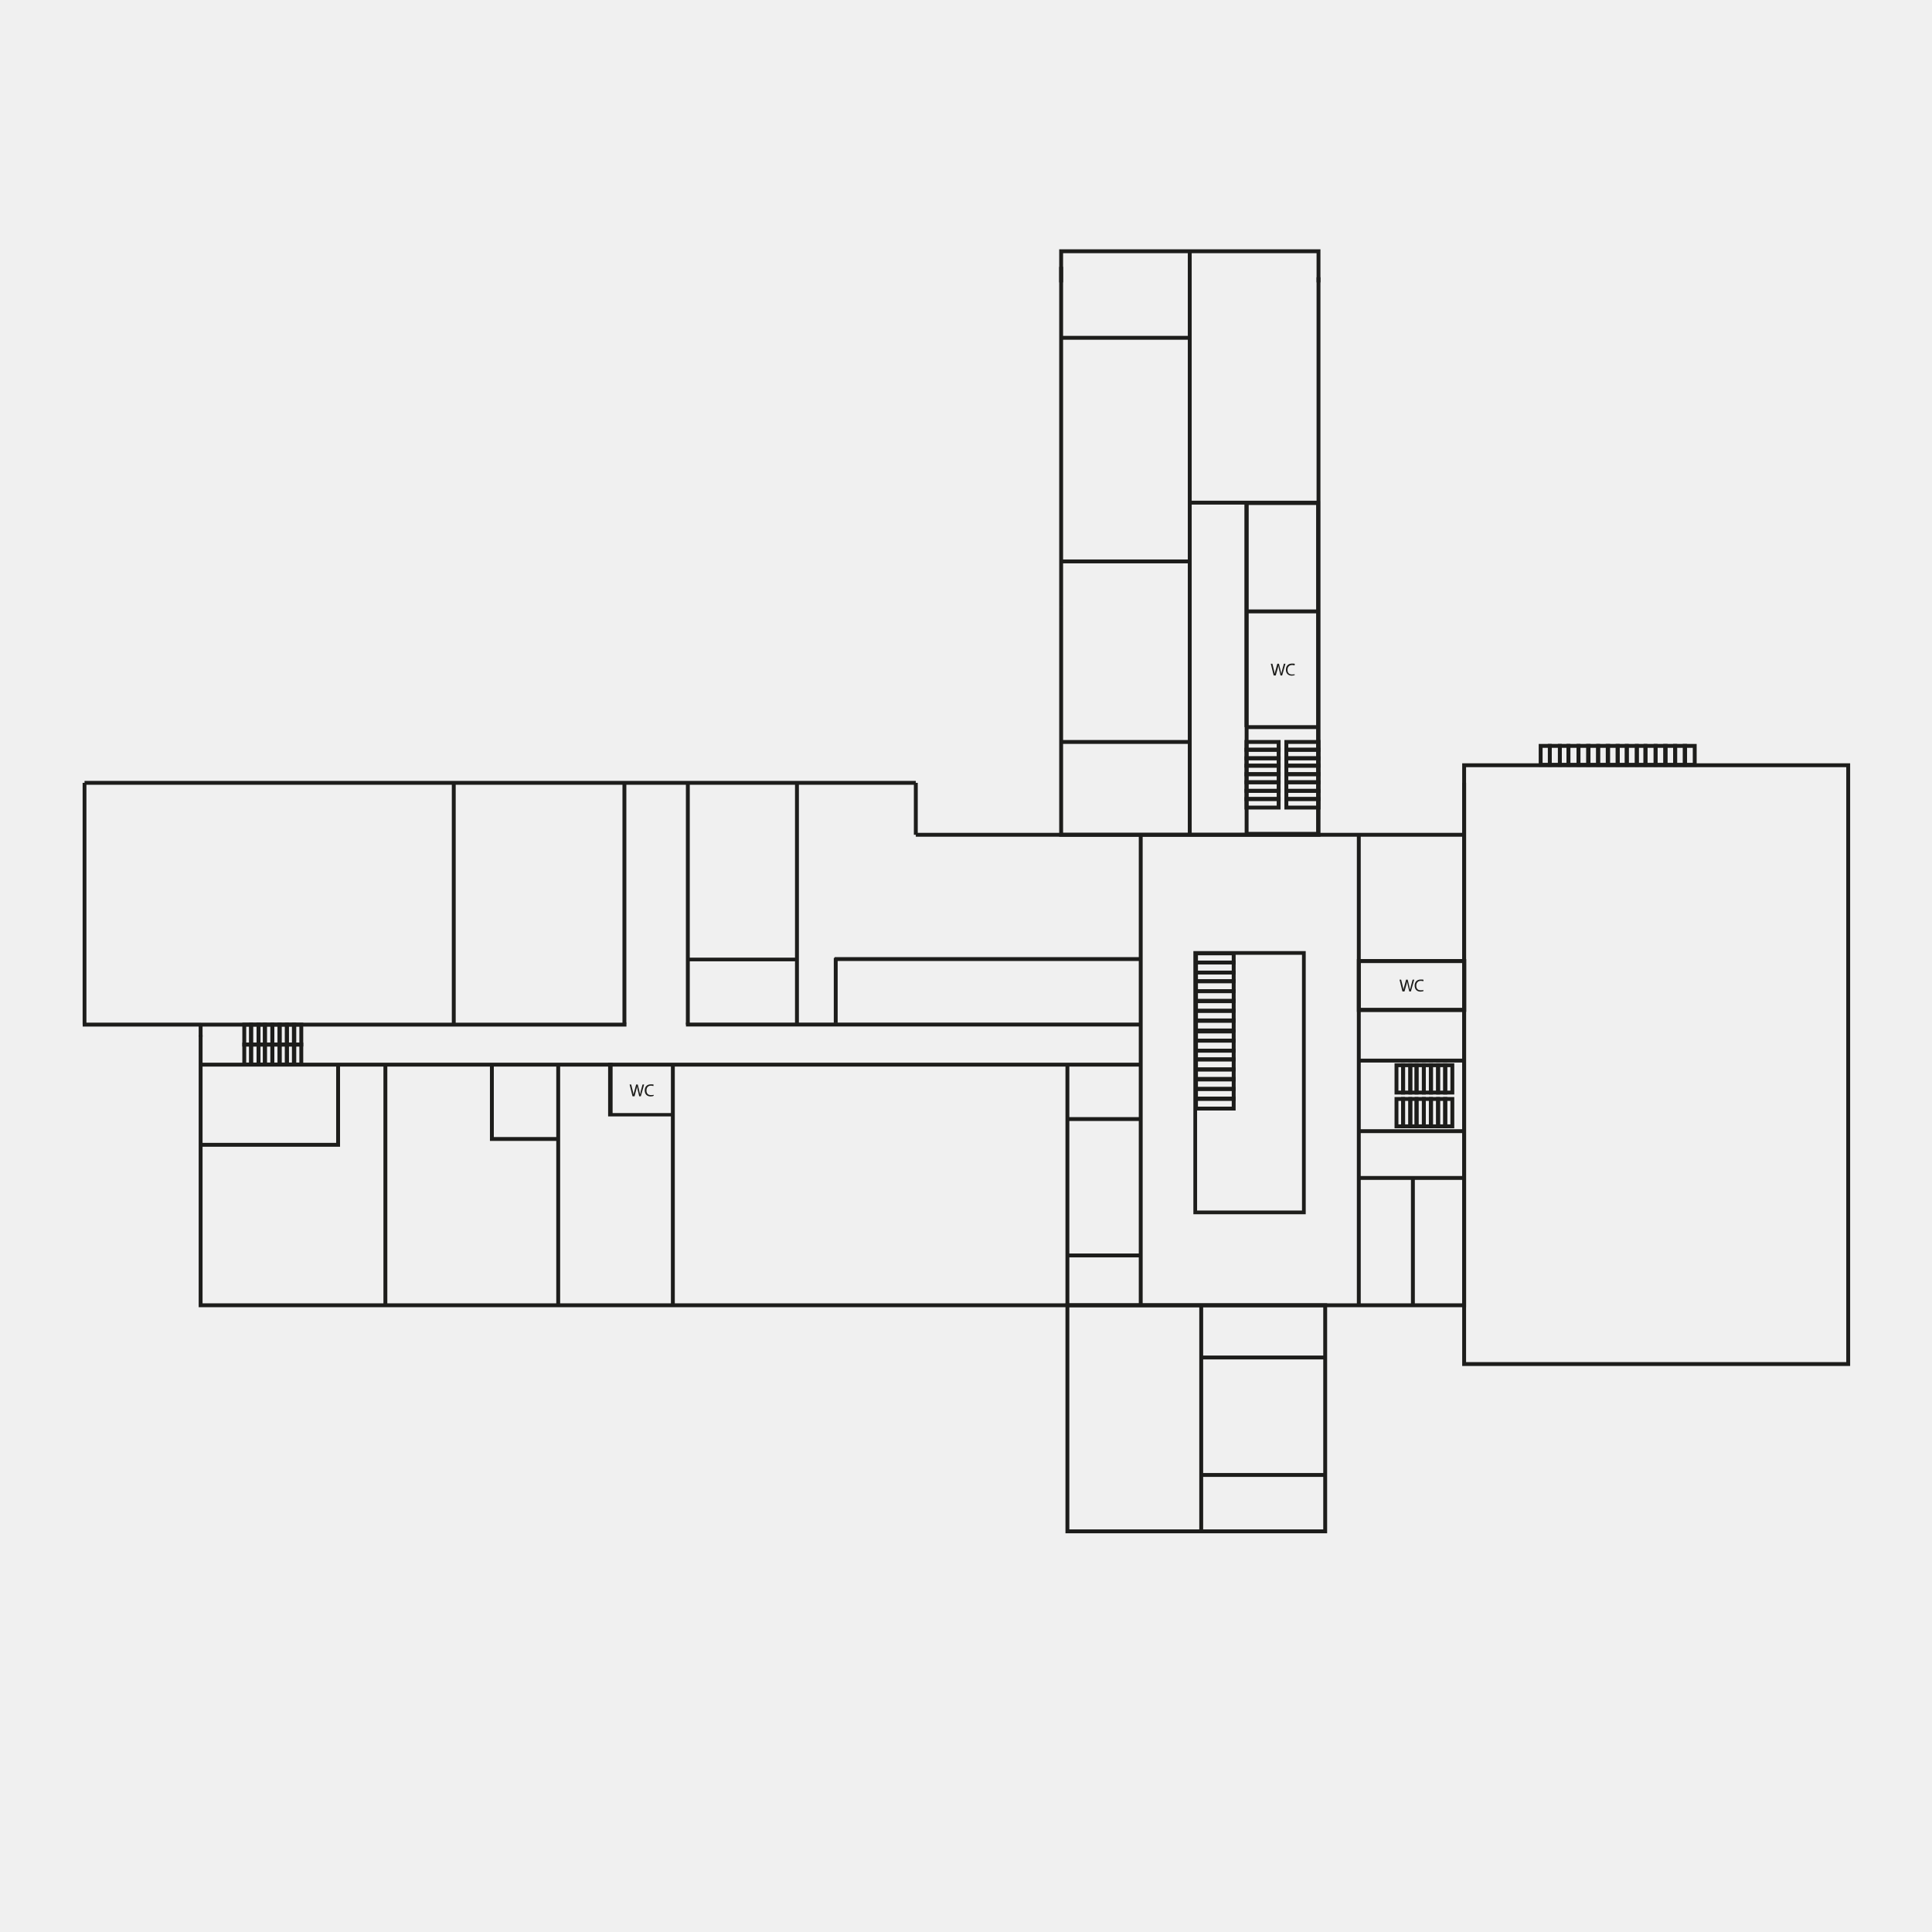
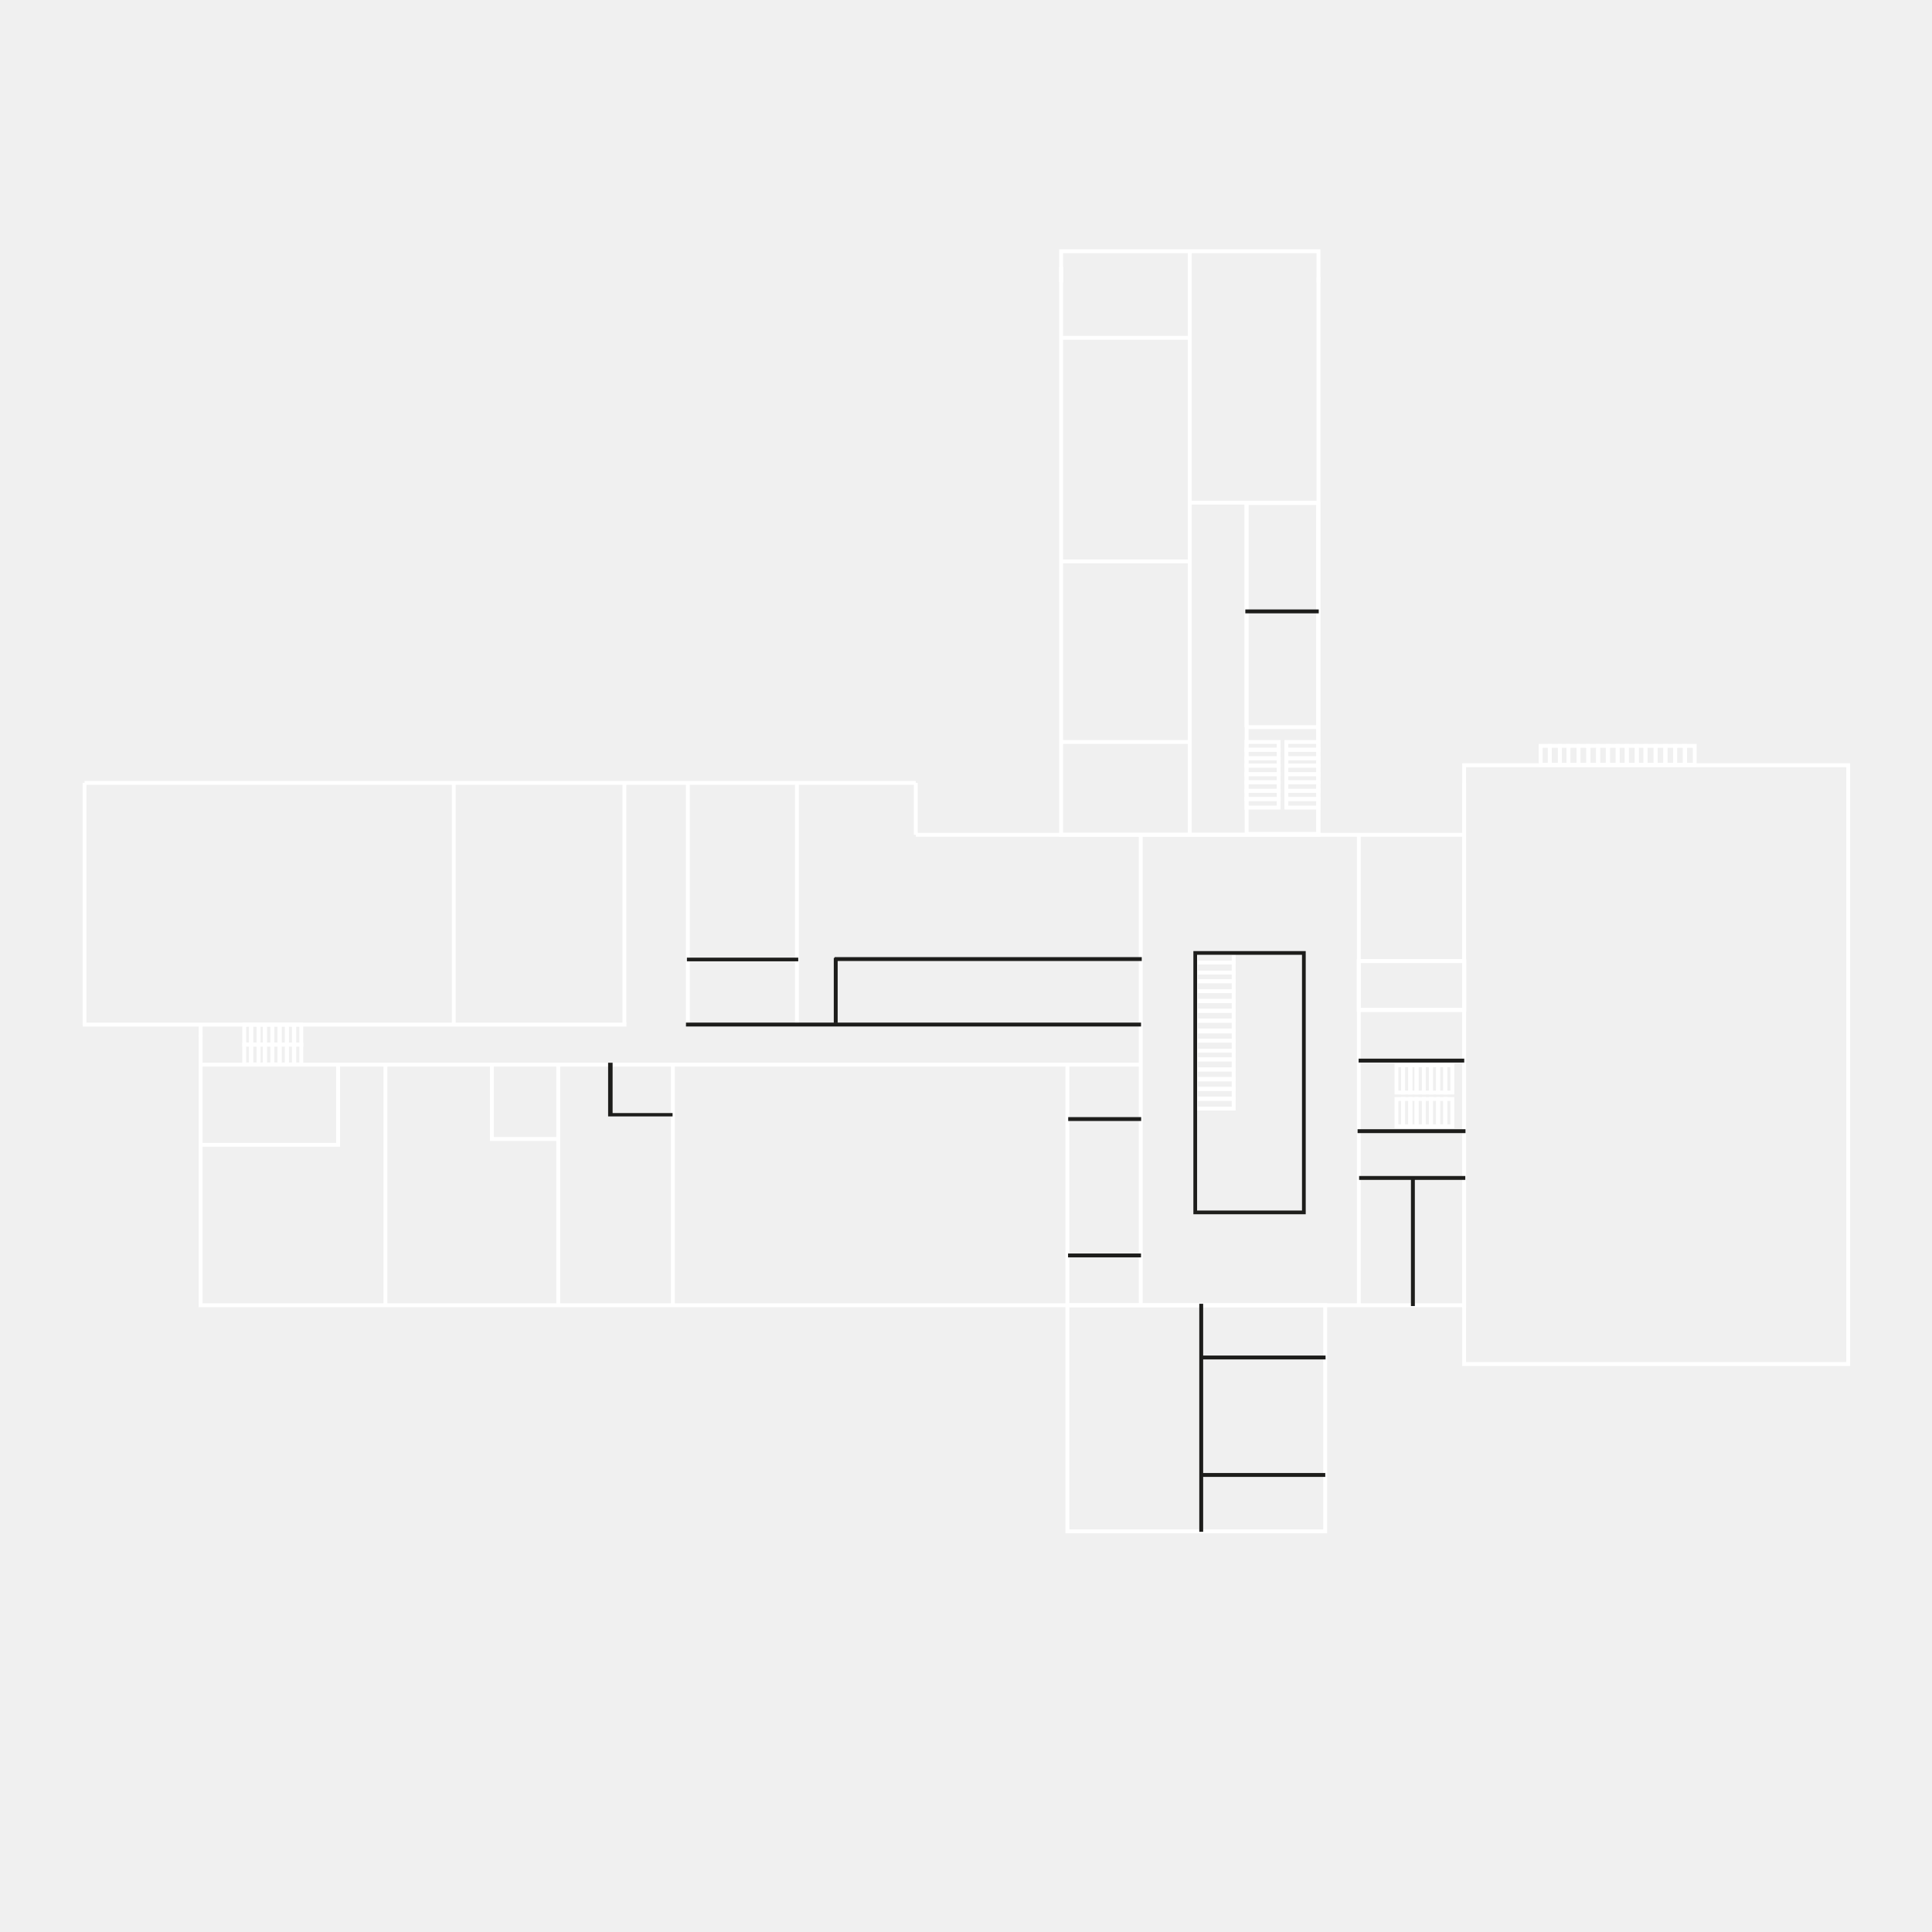
<svg xmlns="http://www.w3.org/2000/svg" id="_Слой_2" version="1.1" viewBox="0 0 1328 1328">
  <defs id="defs1">
    <style id="style1">
      .st0, .st1, .st2 {
        fill: none;
      }

      .st1, .st2 {
-         stroke: #1d1d1b;
+         stroke: #ffffff;
        stroke-miterlimit: 10;
      }

      .st2 {
        stroke-width: 2px;
      }

      .st3 {
-         fill: #1d1d1b;
+         fill: none;
      }
    </style>
  </defs>
  <g id="_Слой_2-2" style="stroke-width:2.667;stroke-dasharray:none">
    <rect class="st2" x="733.7" y="897.2" width="177.2" height="155.4" id="rect1" style="stroke-width:2.667;stroke-dasharray:none" />
    <rect class="st2" x="1006.4" y="526" width="264" height="411.6" id="rect2" style="stroke-width:2.667;stroke-dasharray:none" />
    <polyline class="st2" points="1006.4 538.1 1006.4 897.2 137.9 897.2 137.9 711.4" id="polyline2" style="stroke-width:2.667;stroke-dasharray:none" />
    <line class="st2" x1="629.5" y1="573.8" x2="1006.4" y2="573.8" id="line2" style="stroke-width:2.667;stroke-dasharray:none" />
    <line class="st2" x1="58.1" y1="538.1" x2="629.5" y2="538.1" id="line3" style="stroke-width:2.667;stroke-dasharray:none" />
    <line class="st2" x1="629.5" y1="573.8" x2="629.5" y2="538.1" id="line4" style="stroke-width:2.667;stroke-dasharray:none" />
    <line class="st2" x1="733.7" y1="897.2" x2="733.7" y2="731" id="line5" style="stroke-width:2.667;stroke-dasharray:none" />
    <line class="st2" x1="137.9" y1="731.8" x2="784.798" y2="731.8" id="line6" style="stroke-width:2.667;stroke-dasharray:none" />
    <line class="st2" x1="784.1" y1="897.2" x2="784.1" y2="573.8" id="line7" style="stroke-width:2.667;stroke-dasharray:none" />
    <line class="st2" x1="934" y1="897.2" x2="934" y2="573.8" id="line8" style="stroke-width:2.667;stroke-dasharray:none" />
    <polyline class="st2" points="906.3 417 906.3 573.8 729.4 573.8 729.4 417" id="polyline8" style="stroke-width:2.667;stroke-dasharray:none" />
    <polyline class="st2" points="729.4 194.1 729.4 172.7 906.3 172.7 906.3 194.1" id="polyline9" style="stroke-width:2.667;stroke-dasharray:none" />
    <line class="st2" x1="817.8" y1="573.8" x2="817.8" y2="172.7" id="line9" style="stroke-width:2.667;stroke-dasharray:none" />
    <line class="st2" x1="462.5" y1="897.2" x2="462.5" y2="731.8" id="line10" style="stroke-width:2.667;stroke-dasharray:none" />
    <line class="st2" x1="383.7" y1="897.2" x2="383.7" y2="731.8" id="line11" style="stroke-width:2.667;stroke-dasharray:none" />
    <line class="st2" x1="264.9" y1="897.2" x2="264.9" y2="731" id="line12" style="stroke-width:2.667;stroke-dasharray:none" />
    <g id="g19" style="stroke-width:2.667;stroke-dasharray:none">
      <rect class="st2" x="884.2" y="532.1" width="22.1" height="5.6" id="rect12" style="stroke-width:2.667;stroke-dasharray:none" />
      <rect class="st2" x="884.2" y="526.3" width="22.1" height="5.9" id="rect13" style="stroke-width:2.667;stroke-dasharray:none" />
      <rect class="st2" x="884.2" y="543.6" width="22.1" height="5.6" id="rect14" style="stroke-width:2.667;stroke-dasharray:none" />
      <rect class="st2" x="884.2" y="549.2" width="22.1" height="5.9" id="rect15" style="stroke-width:2.667;stroke-dasharray:none" />
      <rect class="st2" x="884.2" y="537.7" width="22.1" height="5.9" id="rect16" style="stroke-width:2.667;stroke-dasharray:none" />
      <rect class="st2" x="884.2" y="521.2" width="22.1" height="5.1" id="rect17" style="stroke-width:2.667;stroke-dasharray:none" />
      <rect class="st2" x="884.2" y="515.3" width="22.1" height="5.9" id="rect18" style="stroke-width:2.667;stroke-dasharray:none" />
      <rect class="st2" x="884.2" y="510" width="22.1" height="5.4" id="rect19" style="stroke-width:2.667;stroke-dasharray:none" />
    </g>
    <g id="g27" style="stroke-width:2.667;stroke-dasharray:none">
      <rect class="st2" x="856.8" y="532.1" width="22.1" height="5.6" id="rect20" style="stroke-width:2.667;stroke-dasharray:none" />
      <rect class="st2" x="856.8" y="526.3" width="22.1" height="5.9" id="rect21" style="stroke-width:2.667;stroke-dasharray:none" />
      <rect class="st2" x="856.8" y="543.6" width="22.1" height="5.6" id="rect22" style="stroke-width:2.667;stroke-dasharray:none" />
      <rect class="st2" x="856.8" y="549.2" width="22.1" height="5.9" id="rect23" style="stroke-width:2.667;stroke-dasharray:none" />
      <rect class="st2" x="856.8" y="537.7" width="22.1" height="5.9" id="rect24" style="stroke-width:2.667;stroke-dasharray:none" />
      <rect class="st2" x="856.8" y="521.2" width="22.1" height="5.1" id="rect25" style="stroke-width:2.667;stroke-dasharray:none" />
      <rect class="st2" x="856.8" y="515.3" width="22.1" height="5.9" id="rect26" style="stroke-width:2.667;stroke-dasharray:none" />
      <rect class="st2" x="856.8" y="510" width="22.1" height="5.4" id="rect27" style="stroke-width:2.667;stroke-dasharray:none" />
    </g>
    <g id="g35" style="stroke-width:2.667;stroke-dasharray:none">
      <rect class="st2" x="1138" y="512.7" width="6.9" height="13" id="rect28" style="stroke-width:2.667;stroke-dasharray:none" />
      <rect class="st2" x="1131.1" y="512.7" width="6.9" height="13" id="rect29" style="stroke-width:2.667;stroke-dasharray:none" />
      <rect class="st2" x="1151.4" y="512.7" width="6.9" height="13" id="rect30" style="stroke-width:2.667;stroke-dasharray:none" />
      <rect class="st2" x="1158" y="512.7" width="6.9" height="13" id="rect31" style="stroke-width:2.667;stroke-dasharray:none" />
      <rect class="st2" x="1144.6" y="512.7" width="6.9" height="13" id="rect32" style="stroke-width:2.667;stroke-dasharray:none" />
      <rect class="st2" x="1125.1" y="512.7" width="5.9" height="13" id="rect33" style="stroke-width:2.667;stroke-dasharray:none" />
      <rect class="st2" x="1118.2" y="512.7" width="6.9" height="13" id="rect34" style="stroke-width:2.667;stroke-dasharray:none" />
      <rect class="st2" x="1111.9" y="512.7" width="6.3" height="13" id="rect35" style="stroke-width:2.667;stroke-dasharray:none" />
    </g>
    <g id="g43" style="stroke-width:2.667;stroke-dasharray:none">
      <rect class="st2" x="1085" y="512.7" width="6.9" height="13" id="rect36" style="stroke-width:2.667;stroke-dasharray:none" />
      <rect class="st2" x="1078.1" y="512.7" width="6.9" height="13" id="rect37" style="stroke-width:2.667;stroke-dasharray:none" />
      <rect class="st2" x="1098.5" y="512.7" width="6.9" height="13" id="rect38" style="stroke-width:2.667;stroke-dasharray:none" />
      <rect class="st2" x="1105.1" y="512.7" width="6.9" height="13" id="rect39" style="stroke-width:2.667;stroke-dasharray:none" />
      <rect class="st2" x="1091.6" y="512.7" width="6.9" height="13" id="rect40" style="stroke-width:2.667;stroke-dasharray:none" />
      <rect class="st2" x="1072.2" y="512.7" width="5.9" height="13" id="rect41" style="stroke-width:2.667;stroke-dasharray:none" />
      <rect class="st2" x="1065.3" y="512.7" width="6.9" height="13" id="rect42" style="stroke-width:2.667;stroke-dasharray:none" />
      <rect class="st2" x="1059" y="512.7" width="6.3" height="13" id="rect43" style="stroke-width:2.667;stroke-dasharray:none" />
    </g>
    <g id="g51" style="stroke-width:2.667;stroke-dasharray:none">
      <rect class="st2" x="822.1" y="735.1" width="25.9" height="6.9" id="rect44" style="stroke-width:2.667;stroke-dasharray:none" />
      <rect class="st2" x="822.1" y="728.2" width="25.9" height="6.9" id="rect45" style="stroke-width:2.667;stroke-dasharray:none" />
      <rect class="st2" x="822.1" y="748.5" width="25.9" height="6.9" id="rect46" style="stroke-width:2.667;stroke-dasharray:none" />
      <rect class="st2" x="822.1" y="755.1" width="25.9" height="6.9" id="rect47" style="stroke-width:2.667;stroke-dasharray:none" />
      <rect class="st2" x="822.1" y="741.6" width="25.9" height="6.9" id="rect48" style="stroke-width:2.667;stroke-dasharray:none" />
      <rect class="st2" x="822.1" y="722.2" width="25.9" height="6" id="rect49" style="stroke-width:2.667;stroke-dasharray:none" />
      <rect class="st2" x="822.1" y="715.3" width="25.9" height="6.9" id="rect50" style="stroke-width:2.667;stroke-dasharray:none" />
      <rect class="st2" x="822.1" y="709" width="25.9" height="6.3" id="rect51" style="stroke-width:2.667;stroke-dasharray:none" />
    </g>
    <g id="g59" style="stroke-width:2.667;stroke-dasharray:none" transform="translate(0,10.6106)">
      <rect class="st2" x="822.1" y="670.7" width="25.9" height="6.9" id="rect52" style="stroke-width:2.667;stroke-dasharray:none" />
      <rect class="st2" x="822.1" y="663.8" width="25.9" height="6.9" id="rect53" style="stroke-width:2.667;stroke-dasharray:none" />
      <rect class="st2" x="822.1" y="684.2" width="25.9" height="6.9" id="rect54" style="stroke-width:2.667;stroke-dasharray:none" />
      <rect class="st2" x="822.1" y="690.8" width="25.9" height="6.9" id="rect55" style="stroke-width:2.667;stroke-dasharray:none" />
      <rect class="st2" x="822.1" y="677.3" width="25.9" height="6.9" id="rect56" style="stroke-width:2.667;stroke-dasharray:none" />
      <rect class="st2" x="822.1" y="657.9" width="25.9" height="6" id="rect57" style="stroke-width:2.667;stroke-dasharray:none" />
      <rect class="st2" x="822.1" y="651" width="25.9" height="6.9" id="rect58" style="stroke-width:2.667;stroke-dasharray:none" />
      <rect class="st2" x="822.1" y="644.7" width="25.9" height="6.3" id="rect59" style="stroke-width:2.667;stroke-dasharray:none" />
    </g>
    <g id="g67" style="stroke-width:2.667;stroke-dasharray:none">
      <rect class="st2" x="978.7" y="755.4" width="5" height="18.8" id="rect60" style="stroke-width:2.667;stroke-dasharray:none" />
      <rect class="st2" x="973.7" y="755.4" width="5" height="18.8" id="rect61" style="stroke-width:2.667;stroke-dasharray:none" />
      <rect class="st2" x="988.5" y="755.4" width="5" height="18.8" id="rect62" style="stroke-width:2.667;stroke-dasharray:none" />
      <rect class="st2" x="993.3" y="755.4" width="5" height="18.8" id="rect63" style="stroke-width:2.667;stroke-dasharray:none" />
      <rect class="st2" x="983.5" y="755.4" width="5" height="18.8" id="rect64" style="stroke-width:2.667;stroke-dasharray:none" />
      <rect class="st2" x="969.4" y="755.4" width="4.3" height="18.8" id="rect65" style="stroke-width:2.667;stroke-dasharray:none" />
      <rect class="st2" x="964.4" y="755.4" width="5" height="18.8" id="rect66" style="stroke-width:2.667;stroke-dasharray:none" />
      <rect class="st2" x="959.9" y="755.4" width="4.6" height="18.8" id="rect67" style="stroke-width:2.667;stroke-dasharray:none" />
    </g>
    <g id="g75" style="stroke-width:2.667;stroke-dasharray:none">
      <rect class="st2" x="978.7" y="732.2" width="5" height="18.8" id="rect68" style="stroke-width:2.667;stroke-dasharray:none" />
      <rect class="st2" x="973.7" y="732.2" width="5" height="18.8" id="rect69" style="stroke-width:2.667;stroke-dasharray:none" />
      <rect class="st2" x="988.5" y="732.2" width="5" height="18.8" id="rect70" style="stroke-width:2.667;stroke-dasharray:none" />
      <rect class="st2" x="993.3" y="732.2" width="5" height="18.8" id="rect71" style="stroke-width:2.667;stroke-dasharray:none" />
      <rect class="st2" x="983.5" y="732.2" width="5" height="18.8" id="rect72" style="stroke-width:2.667;stroke-dasharray:none" />
      <rect class="st2" x="969.4" y="732.2" width="4.3" height="18.8" id="rect73" style="stroke-width:2.667;stroke-dasharray:none" />
      <rect class="st2" x="964.4" y="732.2" width="5" height="18.8" id="rect74" style="stroke-width:2.667;stroke-dasharray:none" />
      <rect class="st2" x="959.9" y="732.2" width="4.6" height="18.8" id="rect75" style="stroke-width:2.667;stroke-dasharray:none" />
    </g>
    <g id="g83" style="stroke-width:2.667;stroke-dasharray:none">
      <rect class="st2" x="187.2" y="718" width="5.1" height="13.7" id="rect76" style="stroke-width:2.667;stroke-dasharray:none" />
      <rect class="st2" x="182.1" y="718" width="5.1" height="13.7" id="rect77" style="stroke-width:2.667;stroke-dasharray:none" />
      <rect class="st2" x="197.2" y="718" width="5.1" height="13.7" id="rect78" style="stroke-width:2.667;stroke-dasharray:none" />
      <rect class="st2" x="202" y="718" width="5.1" height="13.7" id="rect79" style="stroke-width:2.667;stroke-dasharray:none" />
      <rect class="st2" x="192.1" y="718" width="5.1" height="13.7" id="rect80" style="stroke-width:2.667;stroke-dasharray:none" />
      <rect class="st2" x="177.7" y="718" width="4.4" height="13.7" id="rect81" style="stroke-width:2.667;stroke-dasharray:none" />
      <rect class="st2" x="172.6" y="718" width="5.1" height="13.7" id="rect82" style="stroke-width:2.667;stroke-dasharray:none" />
      <rect class="st2" x="167.9" y="718" width="4.7" height="13.7" id="rect83" style="stroke-width:2.667;stroke-dasharray:none" />
    </g>
    <g id="g91" style="stroke-width:2.667;stroke-dasharray:none">
      <rect class="st2" x="187.2" y="704.3" width="5.1" height="13.7" id="rect84" style="stroke-width:2.667;stroke-dasharray:none" />
      <rect class="st2" x="182.1" y="704.3" width="5.1" height="13.7" id="rect85" style="stroke-width:2.667;stroke-dasharray:none" />
      <rect class="st2" x="197.2" y="704.3" width="5.1" height="13.7" id="rect86" style="stroke-width:2.667;stroke-dasharray:none" />
      <rect class="st2" x="202" y="704.3" width="5.1" height="13.7" id="rect87" style="stroke-width:2.667;stroke-dasharray:none" />
      <rect class="st2" x="192.1" y="704.3" width="5.1" height="13.7" id="rect88" style="stroke-width:2.667;stroke-dasharray:none" />
      <rect class="st2" x="177.7" y="704.3" width="4.4" height="13.7" id="rect89" style="stroke-width:2.667;stroke-dasharray:none" />
      <rect class="st2" x="172.6" y="704.3" width="5.1" height="13.7" id="rect90" style="stroke-width:2.667;stroke-dasharray:none" />
      <rect class="st2" x="167.9" y="704.3" width="4.7" height="13.7" id="rect91" style="stroke-width:2.667;stroke-dasharray:none" />
    </g>
    <line class="st2" x1="1006.4" y1="694.2" x2="934" y2="694.2" id="line92" style="stroke-width:2.667;stroke-dasharray:none" />
    <line class="st2" x1="58.1" y1="538.1" x2="58.1" y2="704.219" id="line93" style="stroke-width:2.612;stroke-dasharray:none" />
    <line class="st2" x1="138.04" y1="704.28" x2="56.843" y2="704.28" id="line94" style="stroke-width:2.69;stroke-dasharray:none" />
    <line class="st2" x1="137.9" y1="704.3" x2="430.6" y2="704.3" id="line95" style="stroke-width:2.667;stroke-dasharray:none" />
    <line class="st2" x1="137.9" y1="712.8" x2="137.9" y2="703.5" id="line96" style="stroke-width:2.667;stroke-dasharray:none" />
    <line class="st2" x1="311.9" y1="704.3" x2="311.9" y2="538.1" id="line97" style="stroke-width:2.667;stroke-dasharray:none" />
    <line class="st2" x1="429.2" y1="703.5" x2="429.2" y2="538.1" id="line98" style="stroke-width:2.667;stroke-dasharray:none" />
    <line class="st2" x1="472.8" y1="704.3" x2="472.8" y2="538.1" id="line99" style="stroke-width:2.667;stroke-dasharray:none" />
    <line class="st2" x1="547.8" y1="704.3" x2="547.8" y2="538.1" id="line100" style="stroke-width:2.667;stroke-dasharray:none" />
    <line class="st2" x1="906.3" y1="417" x2="906.3" y2="190.6" id="line101" style="stroke-width:2.667;stroke-dasharray:none" />
    <line class="st2" x1="729.4" y1="417" x2="729.4" y2="183.4" id="line102" style="stroke-width:2.667;stroke-dasharray:none" />
    <line class="st2" x1="906.3" y1="499.8" x2="856.8" y2="499.8" id="line103" style="stroke-width:2.667;stroke-dasharray:none" />
    <line class="st2" x1="856.8" y1="345.5" x2="856.8" y2="499.8" id="line104" style="stroke-width:2.667;stroke-dasharray:none" />
    <line class="st2" x1="906.3" y1="345.5" x2="817.8" y2="345.5" id="line105" style="stroke-width:2.667;stroke-dasharray:none" />
    <line class="st2" x1="1006.1" y1="660.6" x2="934" y2="660.6" id="line106" style="stroke-width:2.667;stroke-dasharray:none" />
    <rect class="st0" width="1328" height="1328" id="rect106" style="stroke-width:2.667;stroke-dasharray:none" />
    <g id="g107" style="stroke-width:2.667;stroke-dasharray:none" transform="translate(17.87048,-1.954584)">
      <path class="st3" d="m 416.9,755.5 -2,-8.1 h 1.1 l 1,4.1 c 0.2,1 0.5,2 0.6,2.8 v 0 c 0.1,-0.8 0.4,-1.8 0.7,-2.8 l 1.1,-4.1 h 1.1 l 1,4.1 c 0.2,1 0.4,1.9 0.6,2.8 v 0 c 0.2,-0.9 0.4,-1.8 0.6,-2.8 l 1.1,-4.1 h 1.1 l -2.3,8.1 h -1.1 l -1,-4.2 c -0.2,-1 -0.4,-1.8 -0.5,-2.6 v 0 c -0.1,0.8 -0.3,1.6 -0.6,2.6 l -1.1,4.2 h -1.1 z" id="path106" style="stroke-width:2.667;stroke-dasharray:none" />
      <path class="st3" d="m 431.4,755.2 c -0.4,0.2 -1.1,0.4 -2.1,0.4 -2.3,0 -4,-1.4 -4,-4.1 0,-2.7 1.7,-4.2 4.2,-4.2 2.5,0 1.6,0.2 1.9,0.4 l -0.2,0.8 c -0.4,-0.2 -1,-0.3 -1.6,-0.3 -1.9,0 -3.1,1.2 -3.1,3.3 0,2.1 1.1,3.2 3.1,3.2 2,0 1.3,-0.1 1.7,-0.3 l 0.2,0.8 v 0 z" id="path107" style="stroke-width:2.667;stroke-dasharray:none" />
    </g>
    <rect class="st0" x="383.7" y="731.8" width="78.9" height="39.3" id="rect107" style="stroke-width:2.667;stroke-dasharray:none" />
    <rect class="st1" x="934" y="660.6" width="72.5" height="33.6" id="rect108" style="stroke-width:2.667;stroke-dasharray:none" />
    <g id="g109" style="stroke-width:2.667;stroke-dasharray:none">
      <path class="st3" d="M964,681.5l-2-8.1h1.1l1,4.1c.2,1,.5,2,.6,2.8h0c.1-.8.4-1.8.7-2.8l1.1-4.1h1.1l1,4.1c.2,1,.4,1.9.6,2.8h0c.2-.9.4-1.8.7-2.8l1.1-4.1h1.1l-2.3,8.1h-1.1l-1-4.2c-.2-1-.4-1.8-.5-2.6h0c-.1.8-.3,1.6-.6,2.6l-1.2,4.2h-1.1,0Z" id="path108" style="stroke-width:2.667;stroke-dasharray:none" />
      <path class="st3" d="M978.5,681.2c-.4.2-1.2.4-2.1.4-2.3,0-4-1.4-4-4.1s1.7-4.2,4.2-4.2,1.6.2,1.9.4l-.2.8c-.4-.2-1-.3-1.6-.3-1.9,0-3.2,1.2-3.2,3.3s1.1,3.2,3.1,3.2,1.3-.1,1.7-.3l.2.8h0Z" id="path109" style="stroke-width:2.667;stroke-dasharray:none" />
    </g>
    <rect class="st2" x="856.883" y="345.778" width="49.14" height="227.377" id="rect109" style="stroke-width:2.681;stroke-dasharray:none" />
    <g id="g111" style="stroke-width:2.667;stroke-dasharray:none" transform="translate(0.1974428,37.61857)">
      <path class="st3" d="m 875.3,426.7 -2,-8.1 h 1.1 l 1,4.1 c 0.2,1 0.5,2 0.6,2.8 v 0 c 0.1,-0.8 0.4,-1.8 0.7,-2.8 l 1.1,-4.1 h 1.1 l 1,4.1 c 0.2,1 0.4,1.9 0.6,2.8 v 0 c 0.2,-0.9 0.4,-1.8 0.7,-2.8 l 1.1,-4.1 h 1.1 l -2.3,8.1 H 880 l -1,-4.2 c -0.2,-1 -0.4,-1.8 -0.5,-2.6 v 0 c -0.1,0.8 -0.3,1.6 -0.6,2.6 l -1.2,4.2 h -1.1 v 0 z" id="path110" style="stroke-width:2.667;stroke-dasharray:none" />
      <path class="st3" d="m 889.8,426.4 c -0.4,0.2 -1.2,0.4 -2.1,0.4 -2.3,0 -4,-1.4 -4,-4.1 0,-2.7 1.7,-4.2 4.2,-4.2 2.5,0 1.6,0.2 1.9,0.4 l -0.2,0.9 c -0.4,-0.2 -1,-0.3 -1.6,-0.3 -1.9,0 -3.2,1.2 -3.2,3.3 0,2.1 1.1,3.2 3.1,3.2 2,0 1.3,-0.1 1.7,-0.3 l 0.2,0.8 v 0 z" id="path111" style="stroke-width:2.667;stroke-dasharray:none" />
    </g>
    <rect class="st2" x="821.572" y="655.032" width="74.665" height="178.332" id="rect109-6" style="fill:none;stroke:#1d1d1b;stroke-width:2.553;stroke-miterlimit:10;stroke-dasharray:none" />
    <line class="st2" x1="471.515" y1="704.243" x2="784.319" y2="704.243" id="line95-9" style="fill:none;stroke:#1d1d1b;stroke-width:2.667;stroke-miterlimit:10;stroke-dasharray:none" />
    <line class="st2" x1="574.454" y1="703.203" x2="574.454" y2="658.42" id="line4-4" style="fill:none;stroke:#1d1d1b;stroke-width:2.667;stroke-miterlimit:10;stroke-dasharray:none" />
  </g>
  <line class="st2" x1="729.4" y1="232.2" x2="817.8" y2="232.2" id="line111" style="stroke-width:2.667;stroke-dasharray:none" />
  <line class="st2" x1="817.8" y1="385.9" x2="729.4" y2="385.9" id="line112" style="stroke-width:2.667;stroke-dasharray:none" />
  <line class="st2" x1="729.4" y1="510" x2="817.8" y2="510" id="line113" style="stroke-width:2.667;stroke-dasharray:none" />
  <polyline class="st2" points="232.4 731.8 232.4 786.9 137.9 786.9" id="polyline113" style="stroke-width:2.667;stroke-dasharray:none" />
  <polyline class="st2" points="338.1 731.8 338.1 782.9 383.7 782.9" id="polyline114" style="stroke-width:2.667;stroke-dasharray:none" />
  <line class="st2" x1="825.682" y1="1052.907" x2="825.682" y2="896.185" id="line100-4" style="fill:none;stroke:#1d1d1b;stroke-width:2.667;stroke-miterlimit:10;stroke-dasharray:none" />
  <line class="st2" x1="825.128" y1="933.097" x2="911.159" y2="933.097" id="line113-2" style="fill:none;stroke:#1d1d1b;stroke-width:2.667;stroke-miterlimit:10;stroke-dasharray:none" />
  <line class="st2" x1="825.713" y1="1013.841" x2="910.954" y2="1013.841" id="line113-5" style="fill:none;stroke:#1d1d1b;stroke-width:2.667;stroke-miterlimit:10;stroke-dasharray:none" />
  <line class="st2" x1="933.872" y1="729.015" x2="1006.477" y2="729.015" id="line113-2-2" style="fill:none;stroke:#1d1d1b;stroke-width:2.667;stroke-miterlimit:10;stroke-dasharray:none" />
  <line class="st2" x1="933.159" y1="777.529" x2="1007.343" y2="777.529" id="line113-2-1" style="fill:none;stroke:#1d1d1b;stroke-width:2.667;stroke-miterlimit:10;stroke-dasharray:none" />
  <line class="st2" x1="934.21" y1="809.688" x2="1007.21" y2="809.688" id="line113-2-22" style="fill:none;stroke:#1d1d1b;stroke-width:2.667;stroke-miterlimit:10;stroke-dasharray:none" />
  <line class="st2" x1="971.181" y1="897.741" x2="971.181" y2="808.939" id="line100-4-8" style="fill:none;stroke:#1d1d1b;stroke-width:2.667;stroke-miterlimit:10;stroke-dasharray:none" />
  <polyline class="st2" points="338.1 731.8 338.1 782.9 383.7 782.9" id="polyline114-9" style="fill:none;stroke:#1d1d1b;stroke-width:3.293;stroke-miterlimit:10;stroke-dasharray:none" transform="matrix(0.9377881,0,0,0.6993232,102.4784,218.7345)" />
  <line class="st2" x1="472.153" y1="659.515" x2="548.69" y2="659.515" id="line113-2-3" style="fill:none;stroke:#1d1d1b;stroke-width:2.515;stroke-miterlimit:10;stroke-dasharray:none" />
  <line class="st2" x1="573.7" y1="659.234" x2="784.824" y2="659.234" id="line113-2-34" style="fill:none;stroke:#1d1d1b;stroke-width:2.667;stroke-miterlimit:10;stroke-dasharray:none" />
  <line class="st2" x1="734.15" y1="862.954" x2="784.3" y2="862.954" id="line113-2-3-7" style="fill:none;stroke:#1d1d1b;stroke-width:2.667;stroke-miterlimit:10;stroke-dasharray:none" />
  <line class="st2" x1="734.245" y1="769.204" x2="784.395" y2="769.204" id="line113-2-3-7-1" style="fill:none;stroke:#1d1d1b;stroke-width:2.667;stroke-miterlimit:10;stroke-dasharray:none" />
  <line class="st2" x1="855.993" y1="420.258" x2="906.467" y2="420.258" id="line113-2-3-6" style="fill:none;stroke:#1d1d1b;stroke-width:2.667;stroke-miterlimit:10;stroke-dasharray:none" />
</svg>
